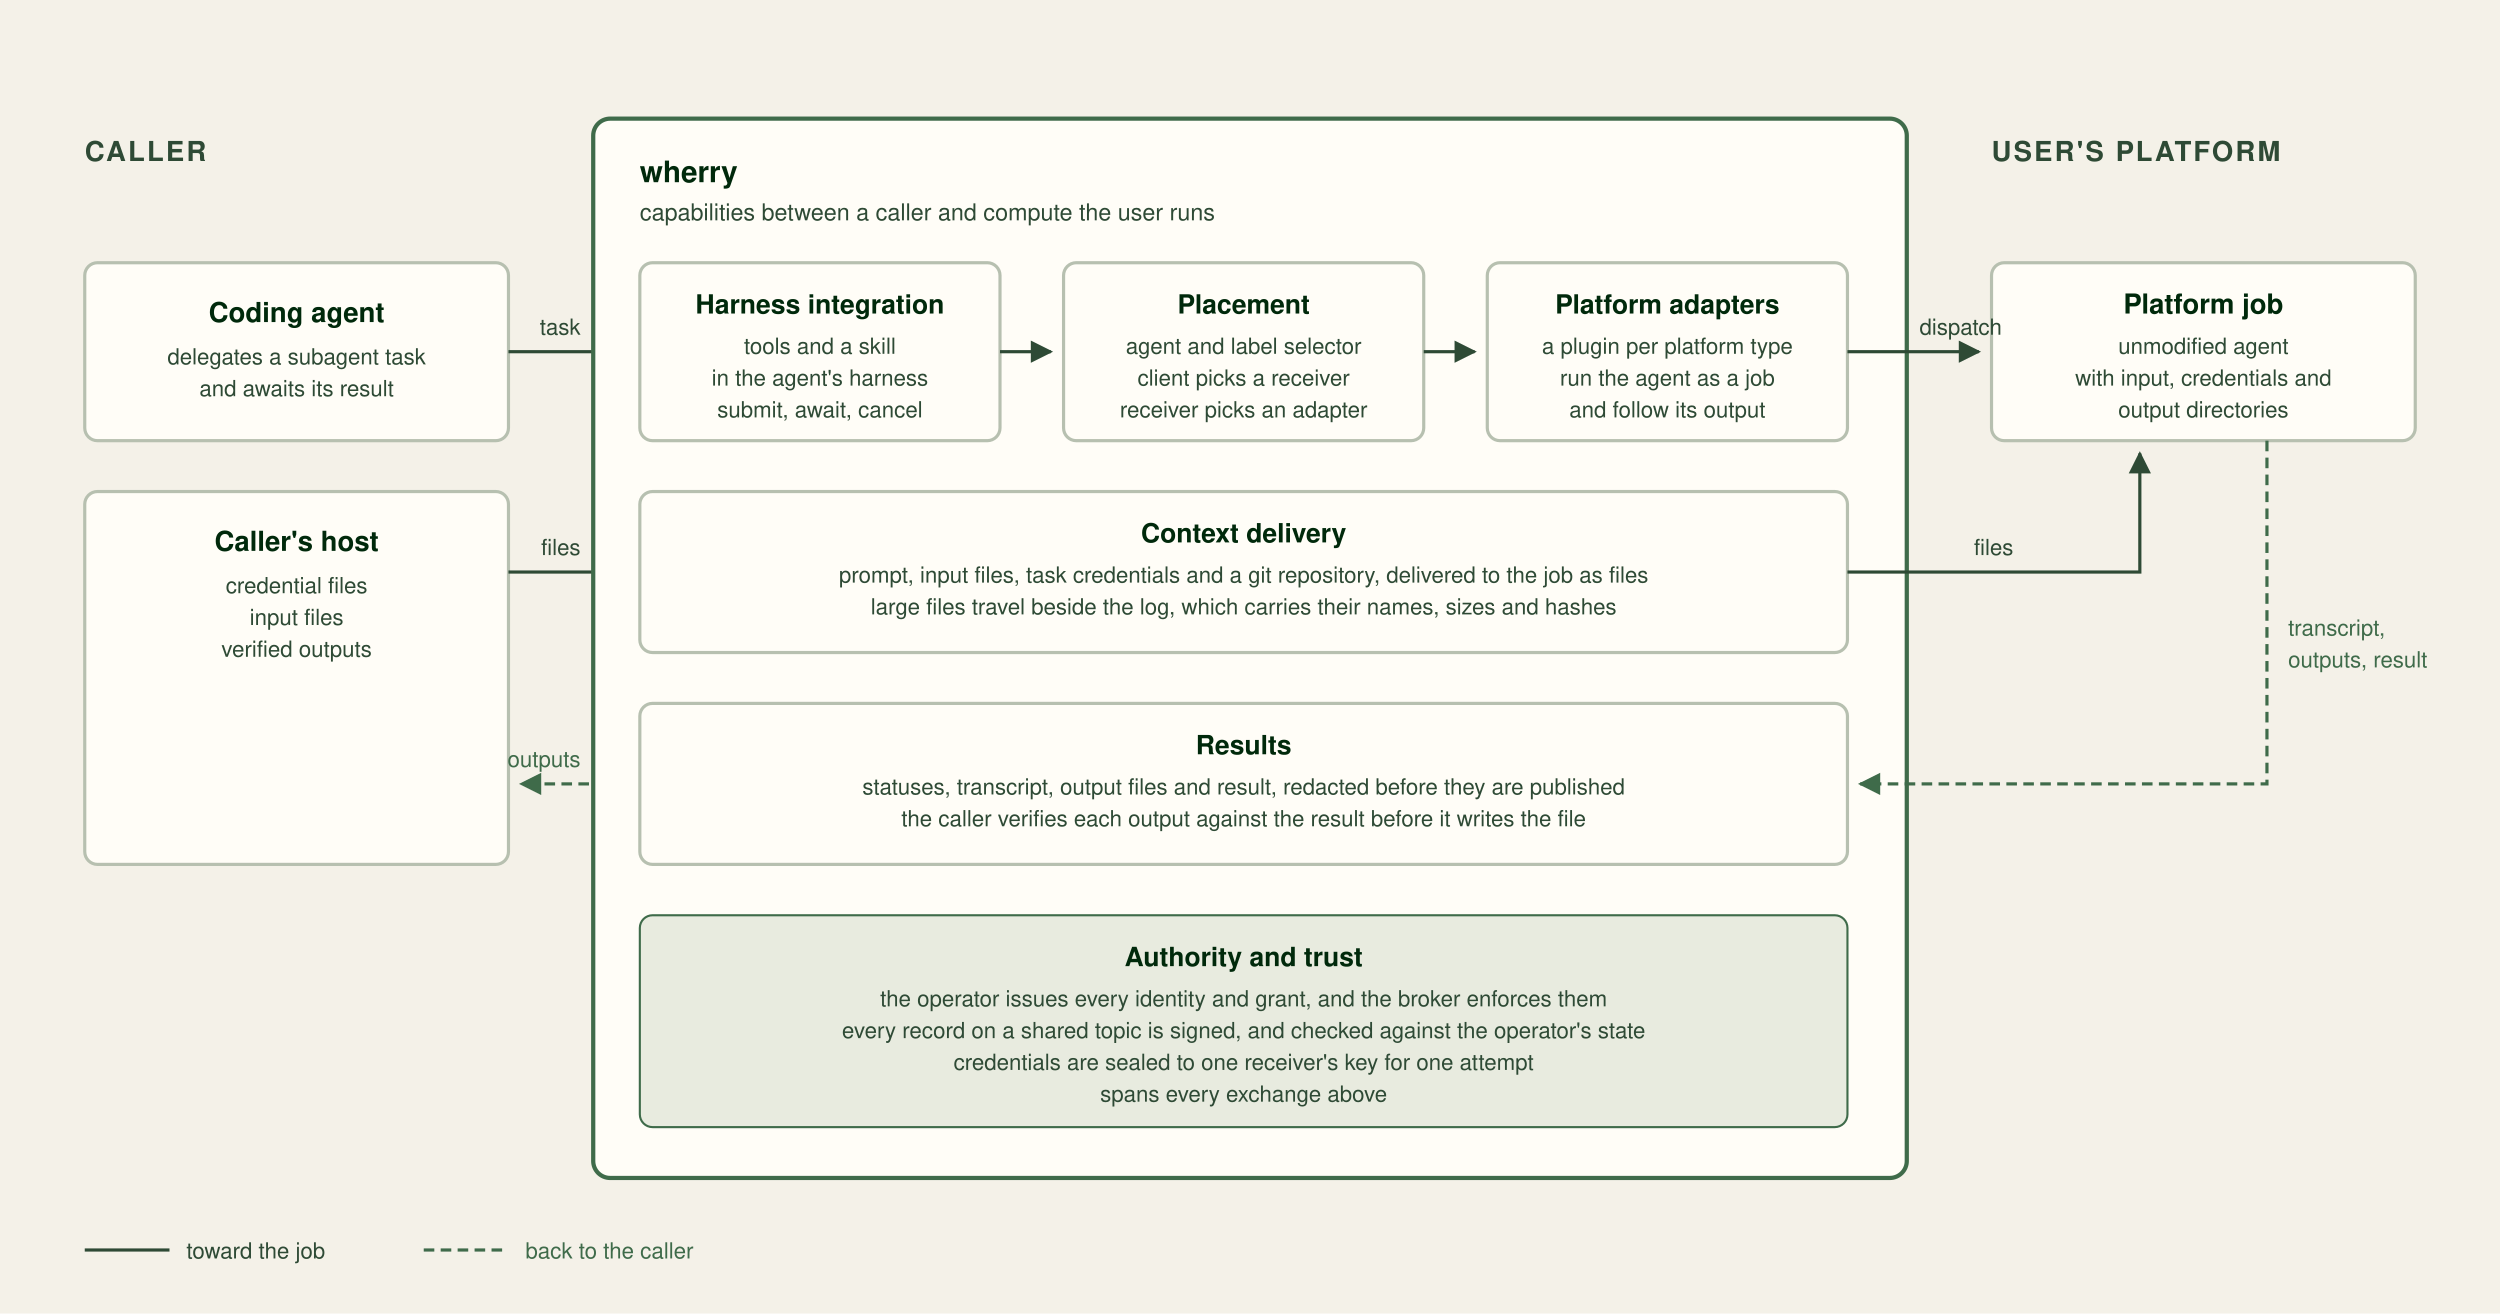
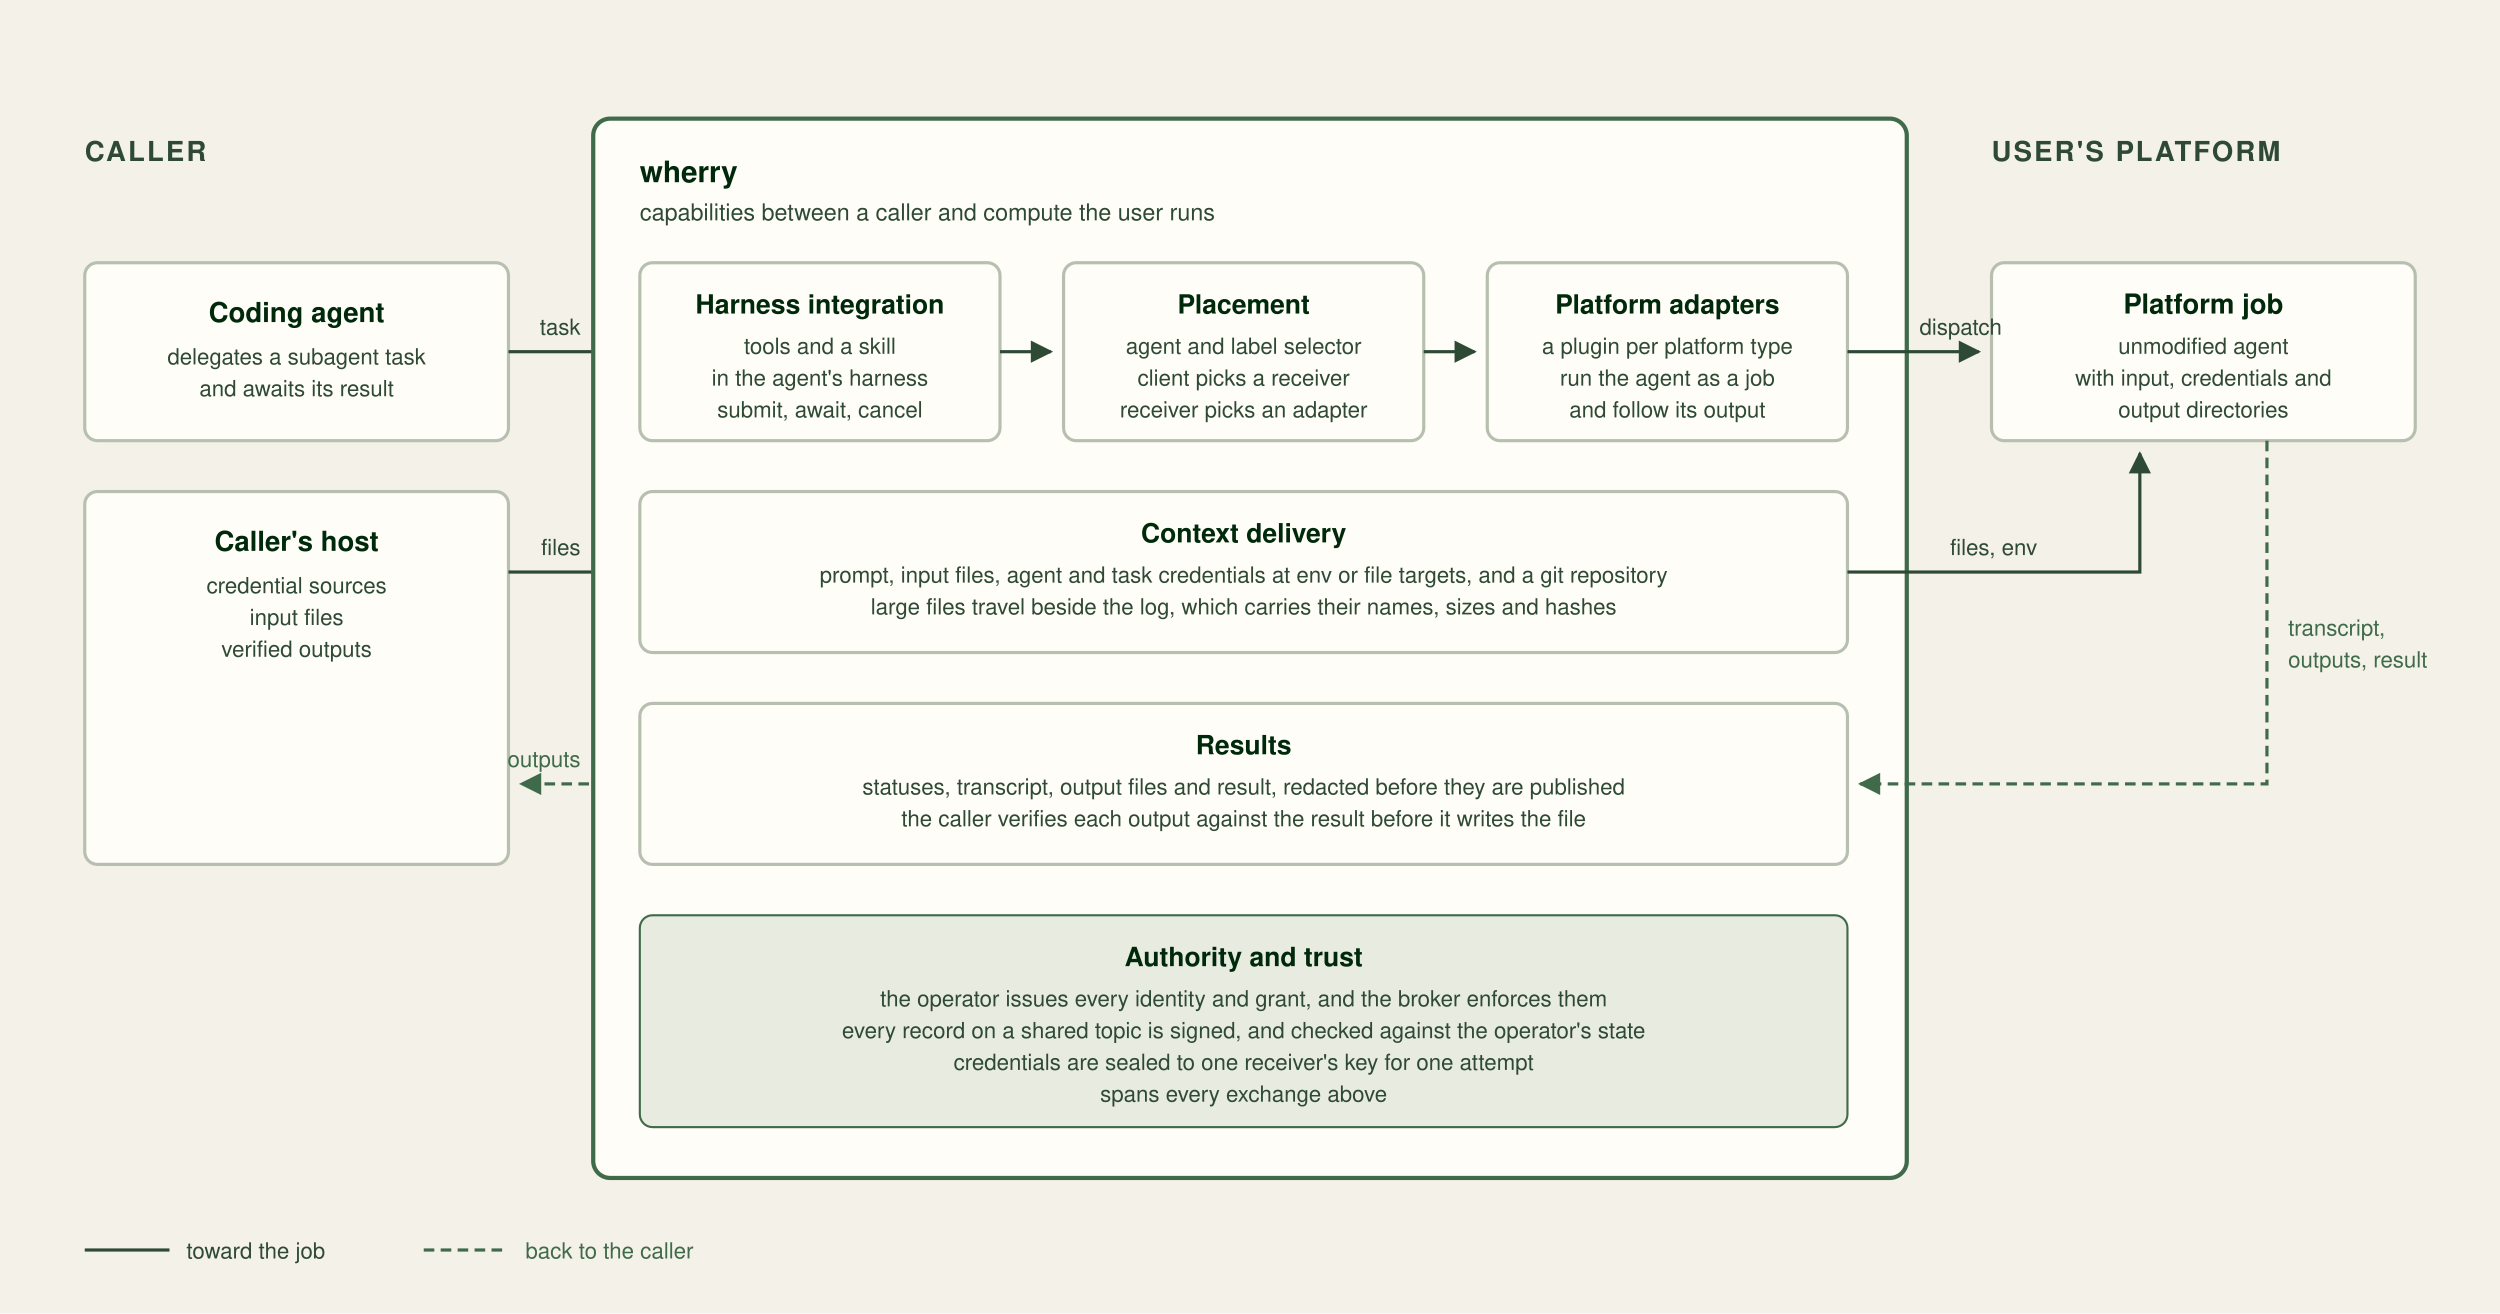
<svg xmlns="http://www.w3.org/2000/svg" viewBox="0 0 1180 620" font-family="Outfit, ui-sans-serif, system-ui, -apple-system, 'Segoe UI', Helvetica, Arial, sans-serif" role="img" aria-labelledby="title desc">
  <defs>
    <marker id="arrow" viewBox="0 0 10 10" refX="9" refY="5" markerWidth="7" markerHeight="7" orient="auto-start-reverse">
      <path d="M 0 0 L 10 5 L 0 10 z" fill="#2e4a35" />
    </marker>
    <marker id="arrow-back" viewBox="0 0 10 10" refX="9" refY="5" markerWidth="7" markerHeight="7" orient="auto-start-reverse">
      <path d="M 0 0 L 10 5 L 0 10 z" fill="#3f6b4a" />
    </marker>
  </defs>
  <rect width="1180" height="620" fill="#f4f1e8" />
  <text x="40" y="76" font-size="13" font-weight="600" fill="#2e4a35" letter-spacing="1">CALLER</text>
  <g font-size="13" fill="#00290b">
    <rect x="40" y="124" width="200" height="84" rx="6" fill="#fffdf7" stroke="#b7c0b0" stroke-width="1.5" />
    <text x="140" y="152" text-anchor="middle" font-weight="600">Coding agent</text>
    <text x="140" y="172" text-anchor="middle" font-size="10.5" fill="#2e4a35">delegates a subagent task</text>
    <text x="140" y="187" text-anchor="middle" font-size="10.5" fill="#2e4a35">and awaits its result</text>
    <rect x="40" y="232" width="200" height="176" rx="6" fill="#fffdf7" stroke="#b7c0b0" stroke-width="1.5" />
    <text x="140" y="260" text-anchor="middle" font-weight="600">Caller's host</text>
-     <text x="140" y="280" text-anchor="middle" font-size="10.5" fill="#2e4a35">credential files</text>
+     <text x="140" y="280" text-anchor="middle" font-size="10.5" fill="#2e4a35">credential sources</text>
    <text x="140" y="295" text-anchor="middle" font-size="10.5" fill="#2e4a35">input files</text>
    <text x="140" y="310" text-anchor="middle" font-size="10.5" fill="#2e4a35">verified outputs</text>
  </g>
  <path d="M 240 166 H 296" stroke="#2e4a35" stroke-width="1.5" fill="none" marker-end="url(#arrow)" />
  <text x="274" y="158" text-anchor="end" font-size="10.5" fill="#2e4a35">task</text>
  <path d="M 240 270 H 296" stroke="#2e4a35" stroke-width="1.5" fill="none" marker-end="url(#arrow)" />
  <text x="274" y="262" text-anchor="end" font-size="10.5" fill="#2e4a35">files</text>
  <path d="M 302 370 H 246" stroke="#3f6b4a" stroke-width="1.5" stroke-dasharray="5 3" fill="none" marker-end="url(#arrow-back)" />
  <text x="274" y="362" text-anchor="end" font-size="10.5" fill="#3f6b4a">outputs</text>
  <rect x="280" y="56" width="620" height="500" rx="8" fill="#fffdf7" stroke="#3f6b4a" stroke-width="2" />
  <text x="302" y="86" font-size="14" font-weight="700" fill="#00290b">wherry</text>
  <text x="302" y="104" font-size="11" fill="#2e4a35">capabilities between a caller and compute the user runs</text>
  <g font-size="12.5" fill="#00290b">
    <rect x="302" y="124" width="170" height="84" rx="6" fill="#fffdf7" stroke="#b7c0b0" stroke-width="1.5" />
    <text x="387" y="148" text-anchor="middle" font-weight="600">Harness integration</text>
    <text x="387" y="167" text-anchor="middle" font-size="10.5" fill="#2e4a35">tools and a skill</text>
    <text x="387" y="182" text-anchor="middle" font-size="10.5" fill="#2e4a35">in the agent's harness</text>
    <text x="387" y="197" text-anchor="middle" font-size="10.5" fill="#2e4a35">submit, await, cancel</text>
    <rect x="502" y="124" width="170" height="84" rx="6" fill="#fffdf7" stroke="#b7c0b0" stroke-width="1.5" />
    <text x="587" y="148" text-anchor="middle" font-weight="600">Placement</text>
    <text x="587" y="167" text-anchor="middle" font-size="10.5" fill="#2e4a35">agent and label selector</text>
    <text x="587" y="182" text-anchor="middle" font-size="10.5" fill="#2e4a35">client picks a receiver</text>
    <text x="587" y="197" text-anchor="middle" font-size="10.5" fill="#2e4a35">receiver picks an adapter</text>
    <rect x="702" y="124" width="170" height="84" rx="6" fill="#fffdf7" stroke="#b7c0b0" stroke-width="1.5" />
    <text x="787" y="148" text-anchor="middle" font-weight="600">Platform adapters</text>
    <text x="787" y="167" text-anchor="middle" font-size="10.5" fill="#2e4a35">a plugin per platform type</text>
    <text x="787" y="182" text-anchor="middle" font-size="10.5" fill="#2e4a35">run the agent as a job</text>
    <text x="787" y="197" text-anchor="middle" font-size="10.5" fill="#2e4a35">and follow its output</text>
    <rect x="302" y="232" width="570" height="76" rx="6" fill="#fffdf7" stroke="#b7c0b0" stroke-width="1.5" />
    <text x="587" y="256" text-anchor="middle" font-weight="600">Context delivery</text>
-     <text x="587" y="275" text-anchor="middle" font-size="10.5" fill="#2e4a35">prompt, input files, task credentials and a git repository, delivered to the job as files</text>
+     <text x="587" y="275" text-anchor="middle" font-size="10.5" fill="#2e4a35">prompt, input files, agent and task credentials at env or file targets, and a git repository</text>
    <text x="587" y="290" text-anchor="middle" font-size="10.5" fill="#2e4a35">large files travel beside the log, which carries their names, sizes and hashes</text>
    <rect x="302" y="332" width="570" height="76" rx="6" fill="#fffdf7" stroke="#b7c0b0" stroke-width="1.5" />
    <text x="587" y="356" text-anchor="middle" font-weight="600">Results</text>
    <text x="587" y="375" text-anchor="middle" font-size="10.5" fill="#2e4a35">statuses, transcript, output files and result, redacted before they are published</text>
    <text x="587" y="390" text-anchor="middle" font-size="10.5" fill="#2e4a35">the caller verifies each output against the result before it writes the file</text>
    <rect x="302" y="432" width="570" height="100" rx="6" fill="#e8ebdf" stroke="#3f6b4a" stroke-width="1" />
    <text x="587" y="456" text-anchor="middle" font-weight="600">Authority and trust</text>
    <text x="587" y="475" text-anchor="middle" font-size="10.5" fill="#2e4a35">the operator issues every identity and grant, and the broker enforces them</text>
    <text x="587" y="490" text-anchor="middle" font-size="10.5" fill="#2e4a35">every record on a shared topic is signed, and checked against the operator's state</text>
    <text x="587" y="505" text-anchor="middle" font-size="10.5" fill="#2e4a35">credentials are sealed to one receiver's key for one attempt</text>
    <text x="587" y="520" text-anchor="middle" font-size="10.5" fill="#2e4a35">spans every exchange above</text>
  </g>
  <path d="M 472 166 H 496" stroke="#2e4a35" stroke-width="1.5" fill="none" marker-end="url(#arrow)" />
  <path d="M 672 166 H 696" stroke="#2e4a35" stroke-width="1.5" fill="none" marker-end="url(#arrow)" />
  <text x="940" y="76" font-size="13" font-weight="600" fill="#2e4a35" letter-spacing="1">USER'S PLATFORM</text>
  <g font-size="13" fill="#00290b">
    <rect x="940" y="124" width="200" height="84" rx="6" fill="#fffdf7" stroke="#b7c0b0" stroke-width="1.5" />
    <text x="1040" y="148" text-anchor="middle" font-weight="600">Platform job</text>
    <text x="1040" y="167" text-anchor="middle" font-size="10.5" fill="#2e4a35">unmodified agent</text>
    <text x="1040" y="182" text-anchor="middle" font-size="10.5" fill="#2e4a35">with input, credentials and</text>
    <text x="1040" y="197" text-anchor="middle" font-size="10.5" fill="#2e4a35">output directories</text>
  </g>
  <path d="M 872 166 H 934" stroke="#2e4a35" stroke-width="1.5" fill="none" marker-end="url(#arrow)" />
  <text x="906" y="158" text-anchor="start" font-size="10.5" fill="#2e4a35">dispatch</text>
  <path d="M 872 270 H 1010 V 214" stroke="#2e4a35" stroke-width="1.5" fill="none" marker-end="url(#arrow)" />
-   <text x="941" y="262" text-anchor="middle" font-size="10.5" fill="#2e4a35">files</text>
+   <text x="941" y="262" text-anchor="middle" font-size="10.5" fill="#2e4a35">files, env</text>
  <path d="M 1070 208 V 370 H 878" stroke="#3f6b4a" stroke-width="1.5" stroke-dasharray="5 3" fill="none" marker-end="url(#arrow-back)" />
  <text x="1080" y="300" font-size="10.5" fill="#3f6b4a">transcript,</text>
  <text x="1080" y="315" font-size="10.5" fill="#3f6b4a">outputs, result</text>
  <g font-size="10.5" fill="#2e4a35">
    <line x1="40" y1="590" x2="80" y2="590" stroke="#2e4a35" stroke-width="1.5" />
    <text x="88" y="594">toward the job</text>
    <line x1="200" y1="590" x2="240" y2="590" stroke="#3f6b4a" stroke-width="1.5" stroke-dasharray="5 3" />
    <text x="248" y="594" fill="#3f6b4a">back to the caller</text>
  </g>
</svg>
